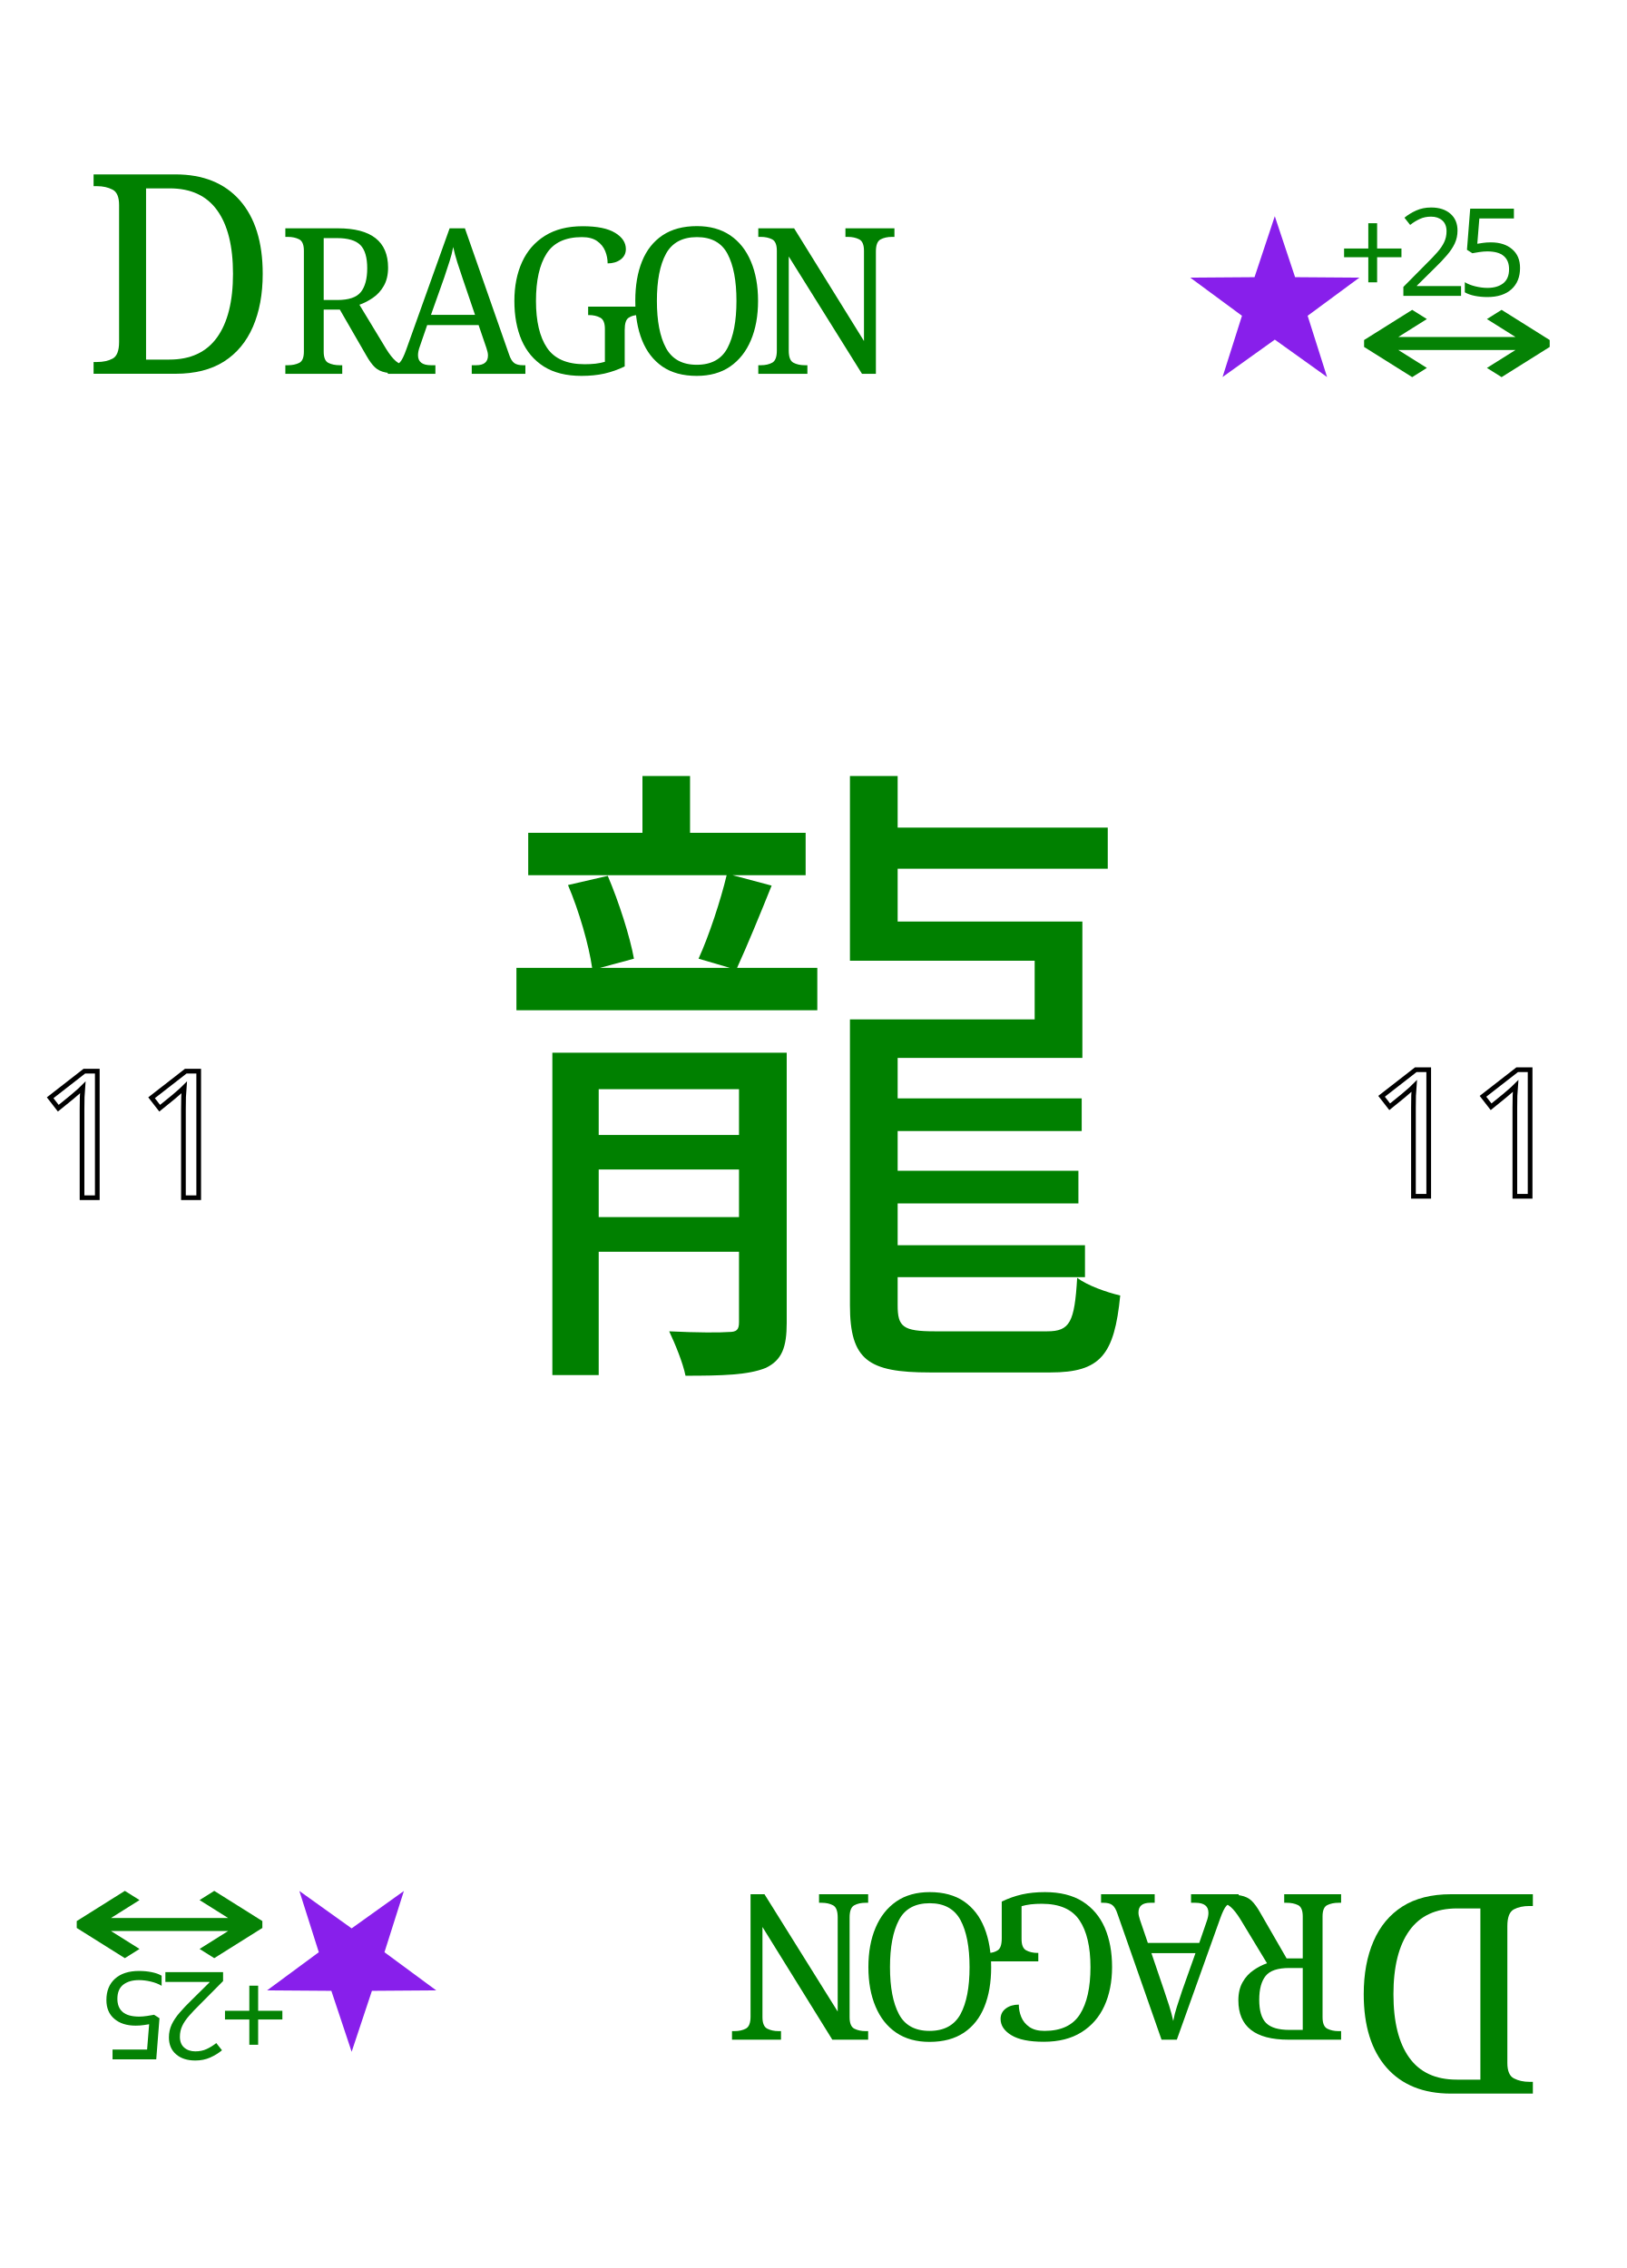
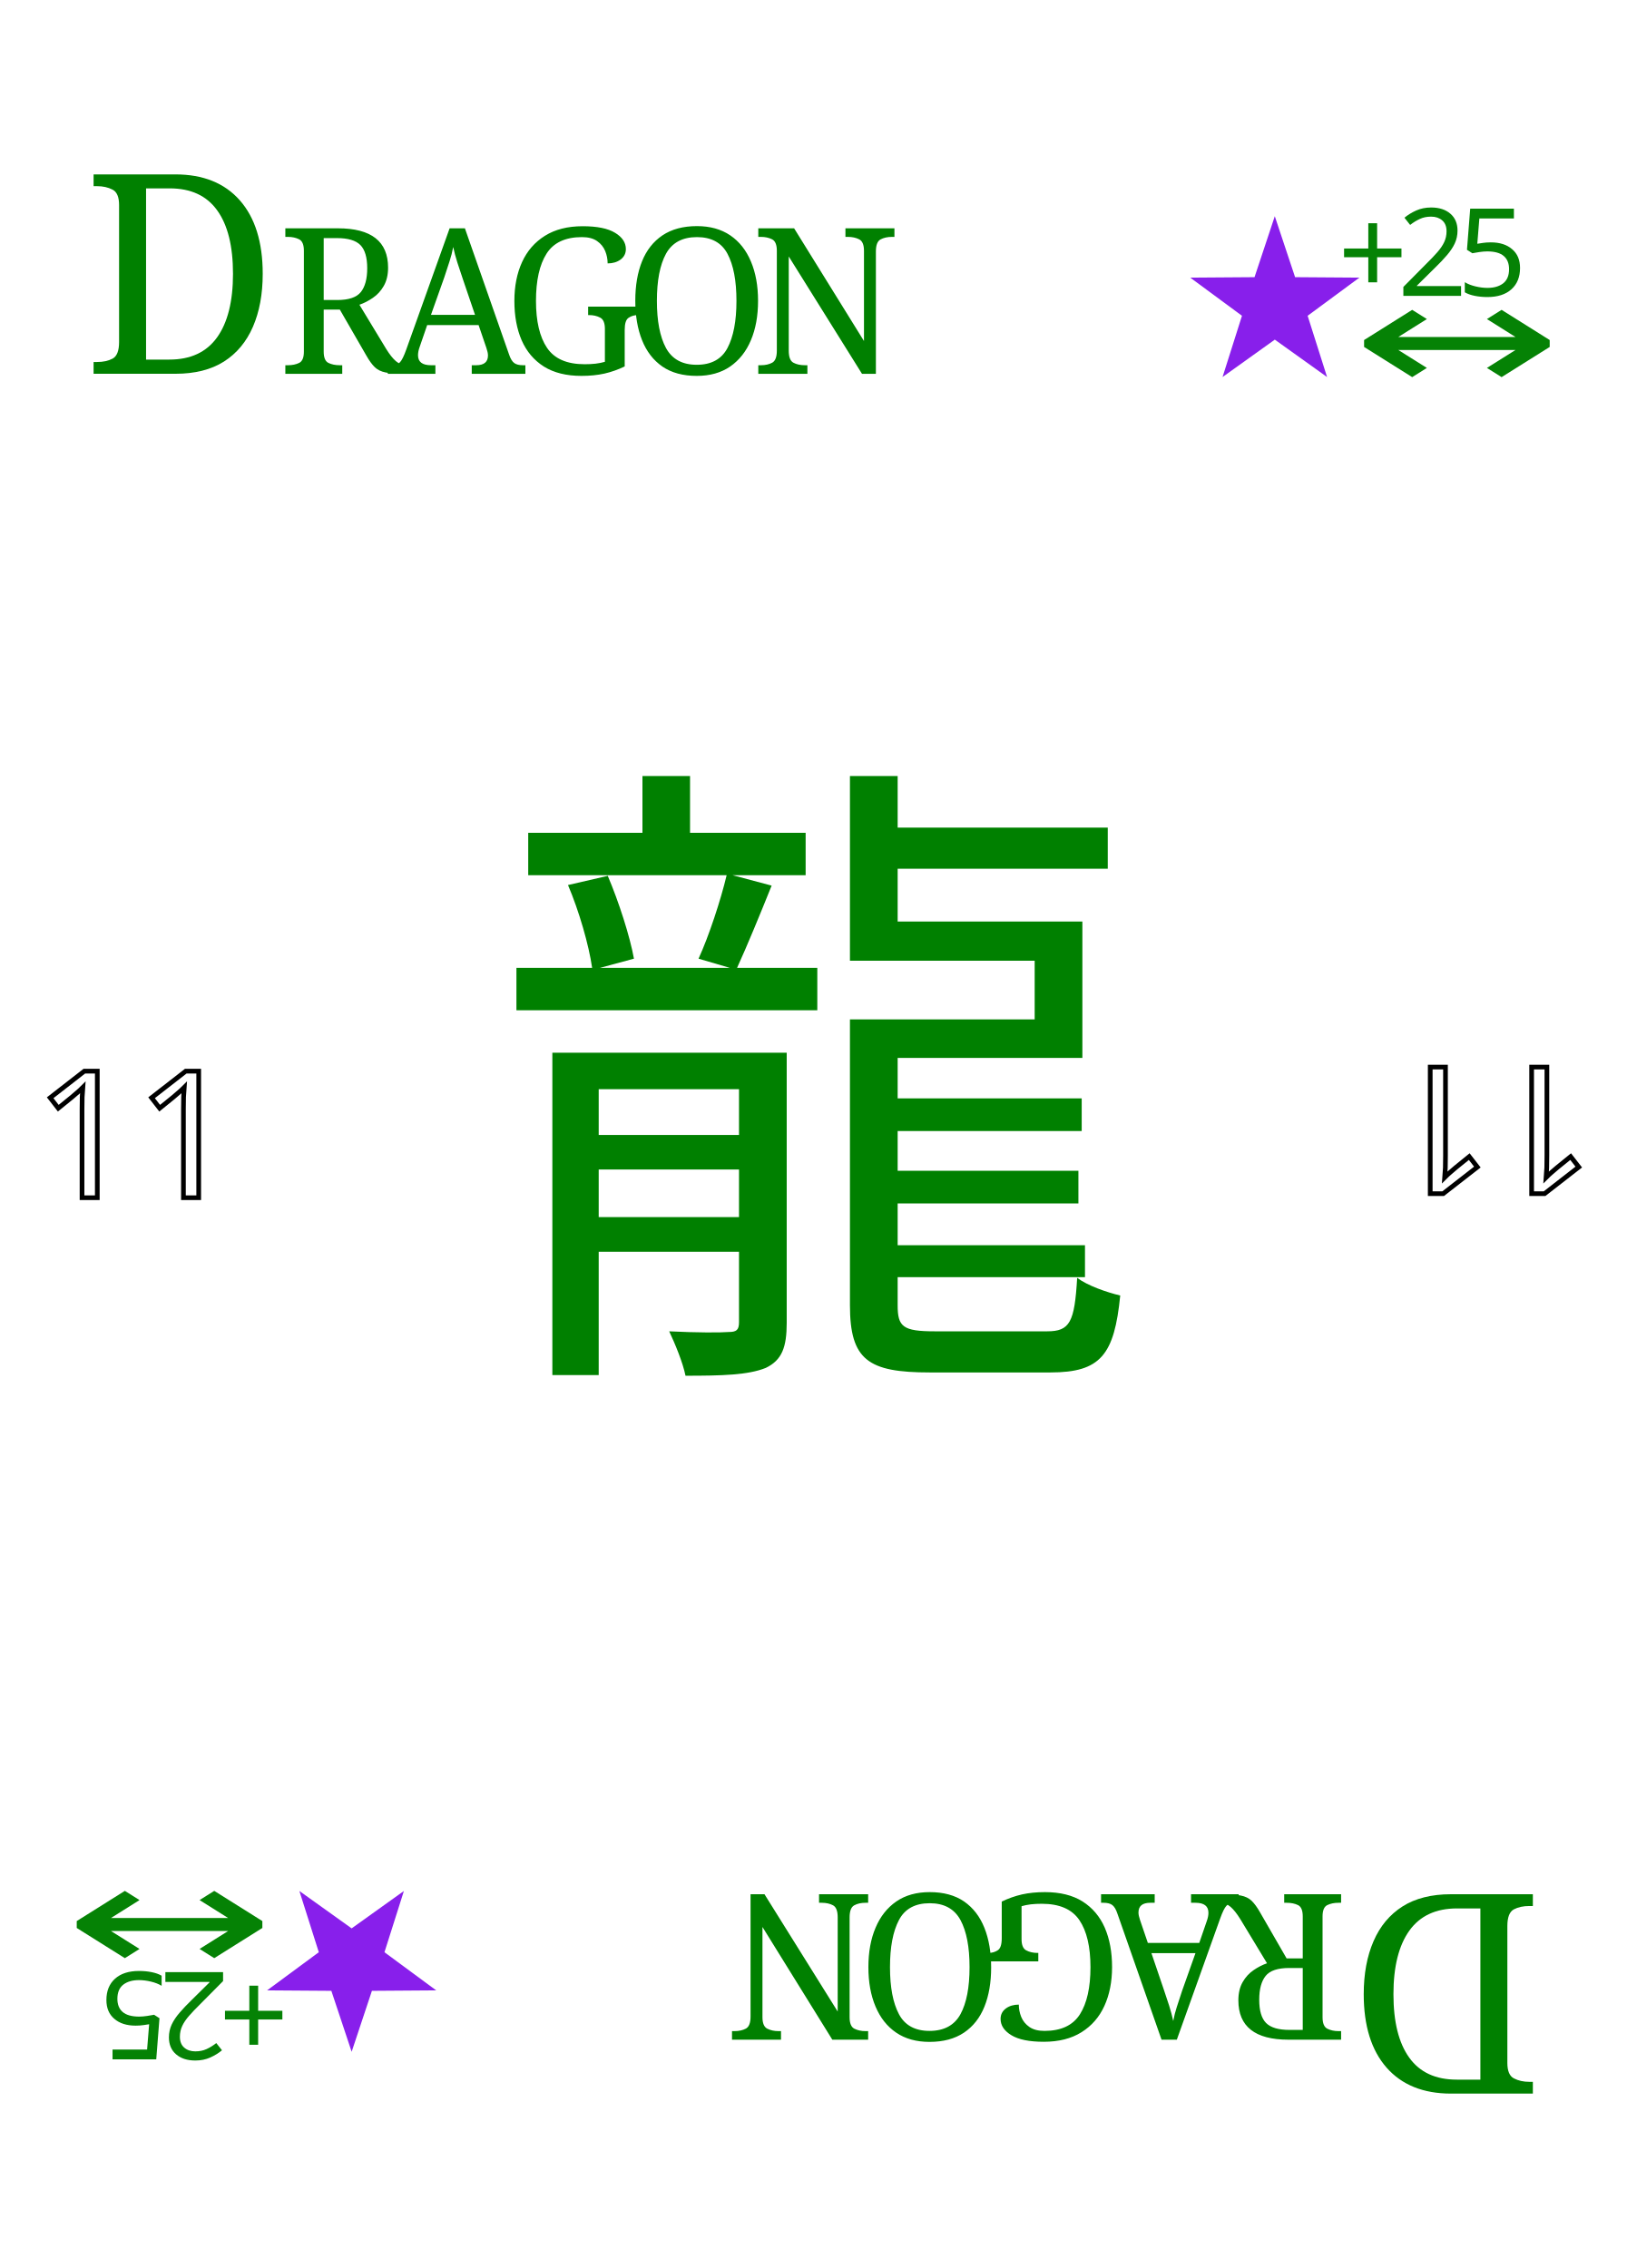
<svg xmlns="http://www.w3.org/2000/svg" width="224.25" height="312.781" id="svg18947" version="1.1">
  <defs id="defs18949" />
  <g id="layer1" transform="translate(-247.874,-381.6862)" style="display:inline">
    <g style="fill:none;stroke:#000000;stroke-opacity:1" transform="matrix(0,-0.6634251,0.6634251,0,-4.980507,777.9962)" id="layer1-6-7">
      <text transform="matrix(0,1,-1,0,0,0)" xml:space="preserve" style="font-style:normal;font-variant:normal;font-weight:normal;font-stretch:normal;font-size:36.842px;line-height:125%;font-family:'Card Characters';-inkscape-font-specification:'Card Characters';text-align:start;letter-spacing:0px;word-spacing:0px;writing-mode:lr-tb;text-anchor:start;fill:none;stroke:#000000;stroke-width:0.976;stroke-opacity:1" x="388.277" y="-348.39" id="text70860-7">
        <tspan id="tspan13581" x="388.277" y="-348.39">11</tspan>
      </text>
    </g>
    <g id="g348858" transform="matrix(0.95,0,0,0.95,17.99995,26.90384)">
      <g id="g349375">
        <path transform="matrix(1.897043,0,0,1.897043,87.2666,343.7179)" d="m 179.08,32.221 1.553,4.665 4.917,0.035 -3.957,2.919 1.486,4.687 -3.998,-2.861 -3.998,2.861 1.486,-4.687 -3.957,-2.919 4.917,-0.035 z" id="path86900" style="fill:#881feb;fill-opacity:1;display:inline" />
        <text xml:space="preserve" style="font-size:17.723px;font-style:normal;font-variant:normal;font-weight:normal;font-stretch:normal;text-align:start;line-height:125%;letter-spacing:0px;word-spacing:0px;writing-mode:lr-tb;text-anchor:start;fill:#008000;fill-opacity:0.98;stroke:none;display:inline;font-family:Card Characters;-inkscape-font-specification:Card Characters" x="3327.074" y="391.455" id="text30682" transform="translate(-2890.921,24.95159)">
          <tspan style="letter-spacing:-1.486" y="391.455" x="3327.074" id="tspan105144">+25</tspan>
        </text>
        <text xml:space="preserve" style="font-size:28.831px;font-style:normal;font-variant:normal;font-weight:normal;font-stretch:normal;text-align:start;line-height:125%;letter-spacing:0px;word-spacing:0px;writing-mode:lr-tb;text-anchor:start;fill:#008000;fill-opacity:0.98;stroke:none;font-family:Sans;-inkscape-font-specification:Sans" x="-371.329" y="543.319" id="text105126" transform="scale(-1.262123,0.7923158)">
          <tspan id="tspan114488" x="-371.329" y="543.319">↔ </tspan>
        </text>
        <text transform="matrix(0.9787849,0,0,1.021675,-2890.921,24.95159)" id="text5462" y="394.22" x="3213.175" style="font-style:normal;font-variant:normal;font-weight:normal;font-stretch:normal;font-size:39.671px;line-height:125%;font-family:serif;-inkscape-font-specification:'serif, Normal';text-align:start;letter-spacing:0px;word-spacing:0px;writing-mode:lr-tb;text-anchor:start;display:inline;fill:#008000;fill-opacity:1;stroke:none" xml:space="preserve">
          <tspan style="font-style:normal;font-variant:normal;font-weight:normal;font-stretch:normal;font-size:39.671px;line-height:125%;font-family:serif;-inkscape-font-specification:'serif, Normal';text-align:start;letter-spacing:-2.71;writing-mode:lr-tb;text-anchor:start" y="394.22" x="3213.175" id="tspan5464">D<tspan style="font-size:28.947px" id="tspan9779">RAGON</tspan>
          </tspan>
        </text>
      </g>
      <g transform="matrix(-1,0,0,-1,719.998,1076.154)" id="g349384">
        <path style="fill:#881feb;fill-opacity:1;display:inline" id="path349386" d="m 179.08,32.221 1.553,4.665 4.917,0.035 -3.957,2.919 1.486,4.687 -3.998,-2.861 -3.998,2.861 1.486,-4.687 -3.957,-2.919 4.917,-0.035 z" transform="matrix(1.897043,0,0,1.897043,87.2666,343.7179)" />
        <text transform="translate(-2890.921,24.95159)" id="text349388" y="391.455" x="3327.074" style="font-size:17.723px;font-style:normal;font-variant:normal;font-weight:normal;font-stretch:normal;text-align:start;line-height:125%;letter-spacing:0px;word-spacing:0px;writing-mode:lr-tb;text-anchor:start;fill:#008000;fill-opacity:0.98;stroke:none;display:inline;font-family:Card Characters;-inkscape-font-specification:Card Characters" xml:space="preserve">
          <tspan id="tspan349390" x="3327.074" y="391.455" style="letter-spacing:-1.486">+25</tspan>
        </text>
        <text transform="scale(-1.262123,0.7923158)" id="text349392" y="543.319" x="-371.329" style="font-size:28.831px;font-style:normal;font-variant:normal;font-weight:normal;font-stretch:normal;text-align:start;line-height:125%;letter-spacing:0px;word-spacing:0px;writing-mode:lr-tb;text-anchor:start;fill:#008000;fill-opacity:0.98;stroke:none;font-family:Sans;-inkscape-font-specification:Sans" xml:space="preserve">
          <tspan y="543.319" x="-371.329" id="tspan349394">↔ </tspan>
        </text>
        <text xml:space="preserve" style="font-style:normal;font-variant:normal;font-weight:normal;font-stretch:normal;font-size:39.671px;line-height:125%;font-family:'Card Characters';-inkscape-font-specification:'Card Characters';text-align:start;letter-spacing:0px;word-spacing:0px;writing-mode:lr-tb;text-anchor:start;display:inline;fill:#008000;fill-opacity:1;stroke:none" x="3213.175" y="394.22" id="text349396" transform="matrix(0.9787849,0,0,1.021675,-2890.921,24.95159)">
          <tspan id="tspan349398" x="3213.175" y="394.22" style="letter-spacing:-2.71;-inkscape-font-specification:'serif, Normal';font-family:serif;font-weight:normal;font-style:normal;font-stretch:normal;font-variant:normal;font-size:39.671px;text-anchor:start;text-align:start;writing-mode:lr;line-height:125%">D<tspan style="font-size:28.947px" id="tspan9781">RAGON</tspan>
          </tspan>
        </text>
      </g>
    </g>
-     <g id="g349411" transform="matrix(0,-0.6634251,0.6634251,0,178.5917,777.7974)" style="fill:none;stroke:#000000;stroke-opacity:1">
+     <g id="g349411" transform="matrix(0,0.6634251,-0.6634251,0,725.3208,297.7175)" style="fill:none;stroke:#000000;stroke-opacity:1">
      <text id="text349413" y="-348.39" x="388.277" style="font-style:normal;font-variant:normal;font-weight:normal;font-stretch:normal;font-size:36.842px;line-height:125%;font-family:'Card Characters';-inkscape-font-specification:'Card Characters';text-align:start;letter-spacing:0px;word-spacing:0px;writing-mode:lr-tb;text-anchor:start;fill:none;stroke:#000000;stroke-width:0.976;stroke-opacity:1" xml:space="preserve" transform="matrix(0,1,-1,0,0,0)">
        <tspan id="tspan380548" x="388.277" y="-348.39">11</tspan>
      </text>
    </g>
    <text xml:space="preserve" style="font-style:normal;font-variant:normal;font-weight:normal;font-stretch:normal;font-size:90px;line-height:125%;font-family:sans-serif;-inkscape-font-specification:'sans-serif, Normal';text-align:start;letter-spacing:0px;word-spacing:0px;writing-mode:lr;text-anchor:start;fill:#008000;fill-opacity:1;stroke:none;stroke-width:1px;stroke-linecap:butt;stroke-linejoin:miter;stroke-opacity:1;" x="315.298" y="564.301" id="text8439">
      <tspan id="tspan8441" x="315.298" y="564.301">龍</tspan>
    </text>
  </g>
</svg>
